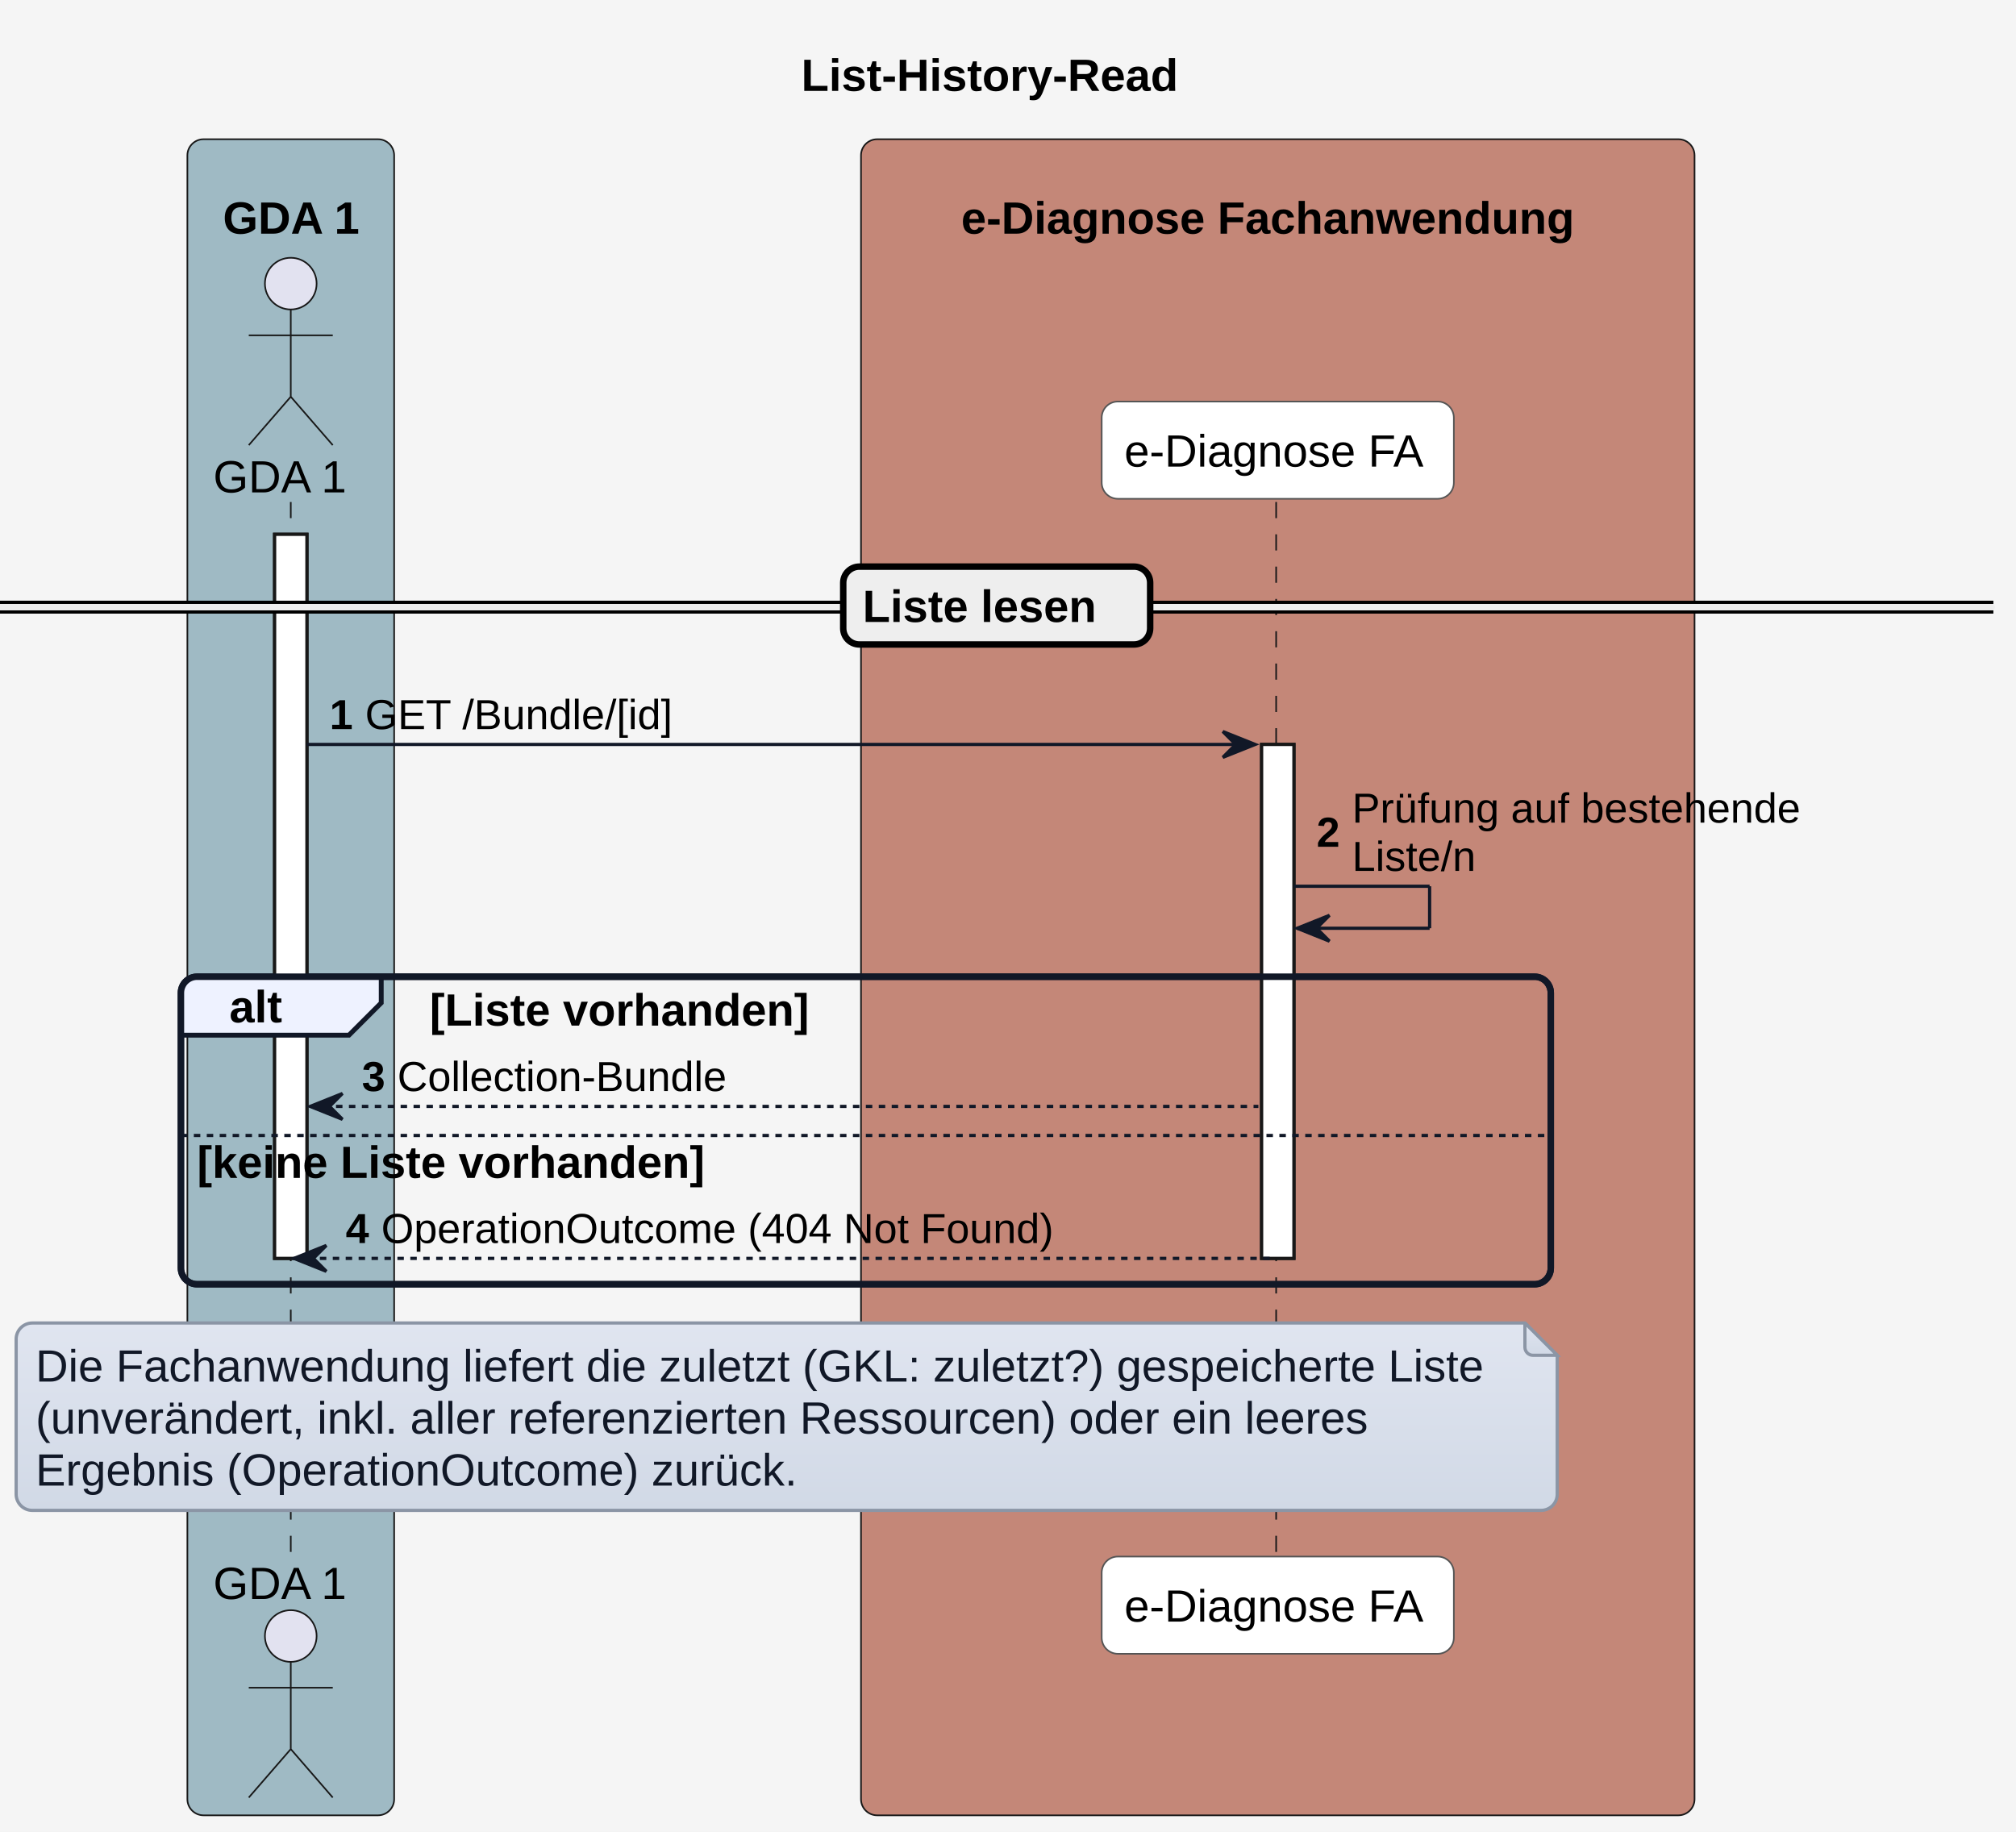
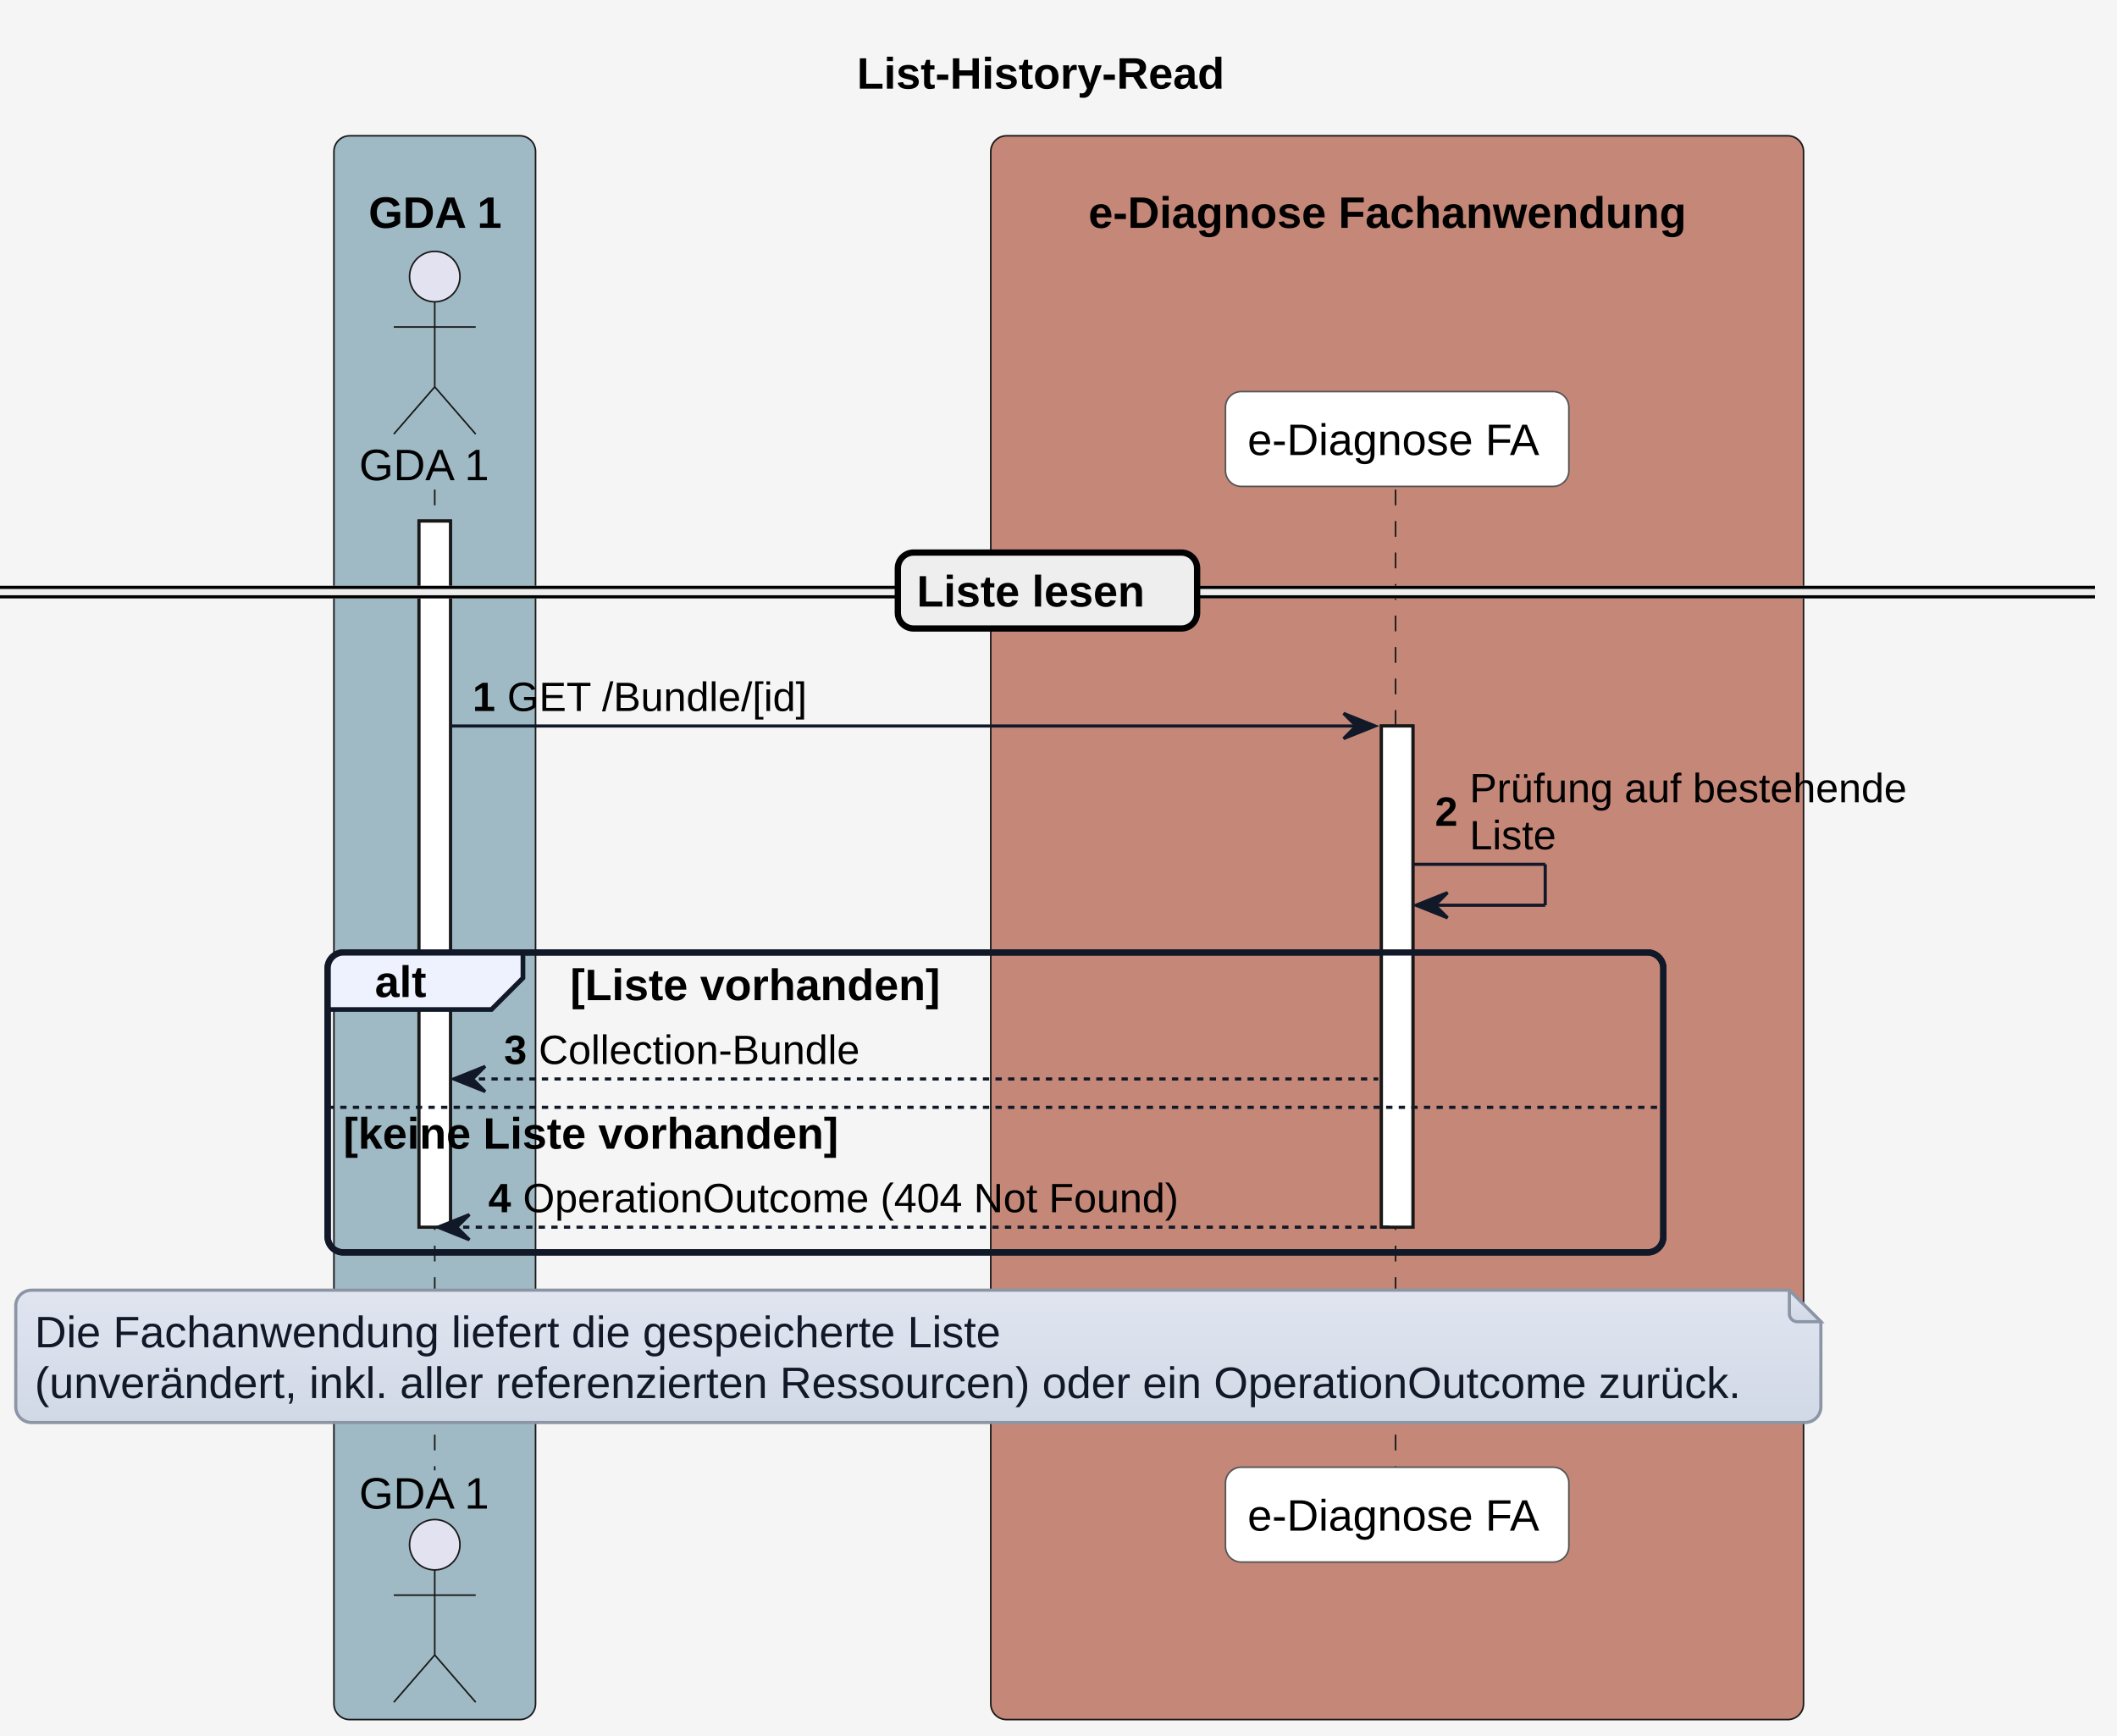
- <svg xmlns="http://www.w3.org/2000/svg" contentStyleType="text/css" height="567px" preserveAspectRatio="none" style="width:624px;height:567px;background:#F5F5F5;" version="1.1" viewBox="0 0 624 567" width="624px" zoomAndPan="magnify">
+ <svg xmlns="http://www.w3.org/2000/svg" contentStyleType="text/css" height="551px" preserveAspectRatio="none" style="width:672px;height:551px;background:#F5F5F5;" version="1.1" viewBox="0 0 672 551" width="672px" zoomAndPan="magnify">
  <defs>
-     <linearGradient id="goa2z8b61ptun0" x1="50%" x2="50%" y1="0%" y2="100%">
+     <linearGradient id="g13081khl2efd20" x1="50%" x2="50%" y1="0%" y2="100%">
      <stop offset="0%" stop-color="#E0E5F0" />
      <stop offset="100%" stop-color="#D1D9E6" />
    </linearGradient>
  </defs>
  <g>
-     <rect fill="#F5F5F5" height="567" style="stroke:none;stroke-width:1.0;" width="624" x="0" y="0" />
-     <text fill="#000000" font-family="Arial" font-size="14" font-weight="bold" lengthAdjust="spacing" textLength="120" x="248" y="28.132">List-History-Read</text>
-     <rect fill="#9FBAC4" height="518.829" rx="5" ry="5" style="stroke:#181818;stroke-width:0.5;" width="64" x="58" y="43.099" />
-     <text fill="#000000" font-family="Arial" font-size="14" font-weight="bold" lengthAdjust="spacing" textLength="4" x="61" y="56.23"> </text>
-     <text fill="#000000" font-family="Arial" font-size="14" font-weight="bold" lengthAdjust="spacing" textLength="42" x="69" y="72.329">GDA 1</text>
-     <rect fill="#C48778" height="518.829" rx="5" ry="5" style="stroke:#181818;stroke-width:0.5;" width="258" x="266.5" y="43.099" />
-     <text fill="#000000" font-family="Arial" font-size="14" font-weight="bold" lengthAdjust="spacing" textLength="4" x="269.5" y="56.23"> </text>
-     <text fill="#000000" font-family="Arial" font-size="14" font-weight="bold" lengthAdjust="spacing" textLength="200" x="297.5" y="72.329">e-Diagnose Fachanwendung</text>
-     <rect fill="#FFFFFF" height="224.138" style="stroke:#181818;stroke-width:1.0;" width="10" x="85" y="165.394" />
-     <rect fill="#FFFFFF" height="159.091" style="stroke:#181818;stroke-width:1.0;" width="10" x="390.5" y="230.442" />
-     <rect fill="none" height="95.193" rx="5" ry="5" style="stroke:#111827;stroke-width:2.0;" width="424" x="56" y="302.339" />
-     <line style="stroke:#181818;stroke-width:0.5;stroke-dasharray:5.0,5.0;" x1="90" x2="90" y1="155.394" y2="482.829" />
-     <line style="stroke:#181818;stroke-width:0.5;stroke-dasharray:5.0,5.0;" x1="395" x2="395" y1="155.394" y2="482.829" />
-     <text fill="#000000" font-family="Arial" font-size="14" lengthAdjust="spacing" textLength="42" x="66" y="152.428">GDA 1</text>
-     <ellipse cx="90" cy="87.796" fill="#E2E2F0" rx="8" ry="8" style="stroke:#181818;stroke-width:0.5;" />
-     <path d="M90,95.796 L90,122.796 M77,103.796 L103,103.796 M90,122.796 L77,137.796 M90,122.796 L103,137.796 " fill="none" style="stroke:#181818;stroke-width:0.5;" />
-     <text fill="#000000" font-family="Arial" font-size="14" lengthAdjust="spacing" textLength="42" x="66" y="494.96">GDA 1</text>
-     <ellipse cx="90" cy="506.427" fill="#E2E2F0" rx="8" ry="8" style="stroke:#181818;stroke-width:0.5;" />
-     <path d="M90,514.427 L90,541.427 M77,522.427 L103,522.427 M90,541.427 L77,556.427 M90,541.427 L103,556.427 " fill="none" style="stroke:#181818;stroke-width:0.5;" />
-     <rect fill="#FFFFFF" height="30.099" rx="5" ry="5" style="stroke:#555555;stroke-width:0.5;" width="109" x="341" y="124.296" />
-     <text fill="#000000" font-family="Arial" font-size="14" lengthAdjust="spacing" textLength="95" x="348" y="144.428">e-Diagnose FA</text>
-     <rect fill="#FFFFFF" height="30.099" rx="5" ry="5" style="stroke:#555555;stroke-width:0.5;" width="109" x="341" y="481.829" />
-     <text fill="#000000" font-family="Arial" font-size="14" lengthAdjust="spacing" textLength="95" x="348" y="501.96">e-Diagnose FA</text>
-     <rect fill="#FFFFFF" height="224.138" style="stroke:#181818;stroke-width:1.0;" width="10" x="85" y="165.394" />
-     <rect fill="#FFFFFF" height="159.091" style="stroke:#181818;stroke-width:1.0;" width="10" x="390.5" y="230.442" />
-     <rect fill="#EEEEEE" height="3" rx="5" ry="5" style="stroke:#EEEEEE;stroke-width:1.0;" width="617" x="0" y="186.444" />
-     <line style="stroke:#000000;stroke-width:1.0;" x1="0" x2="617" y1="186.444" y2="186.444" />
-     <line style="stroke:#000000;stroke-width:1.0;" x1="0" x2="617" y1="189.444" y2="189.444" />
-     <rect fill="#EEEEEE" height="24.099" rx="5" ry="5" style="stroke:#000000;stroke-width:2.0;" width="95" x="261" y="175.394" />
-     <text fill="#000000" font-family="Arial" font-size="14" font-weight="bold" lengthAdjust="spacing" textLength="77" x="267" y="192.526">Liste lesen</text>
-     <polygon fill="#111827" points="378.5,226.442,388.5,230.442,378.5,234.442,382.5,230.442" style="stroke:#111827;stroke-width:1.0;" />
-     <line style="stroke:#111827;stroke-width:1.0;" x1="95" x2="384.5" y1="230.442" y2="230.442" />
-     <text fill="#000000" font-family="Arial" font-size="13" font-weight="bold" lengthAdjust="spacing" textLength="7" x="102" y="225.687">1</text>
-     <text fill="#000000" font-family="Arial" font-size="13" lengthAdjust="spacing" textLength="96" x="113" y="225.687">GET /Bundle/[id]</text>
-     <line style="stroke:#111827;stroke-width:1.0;" x1="400.5" x2="442.5" y1="274.339" y2="274.339" />
-     <line style="stroke:#111827;stroke-width:1.0;" x1="442.5" x2="442.5" y1="274.339" y2="287.339" />
-     <line style="stroke:#111827;stroke-width:1.0;" x1="401.5" x2="442.5" y1="287.339" y2="287.339" />
-     <polygon fill="#111827" points="411.5,283.339,401.5,287.339,411.5,291.339,407.5,287.339" style="stroke:#111827;stroke-width:1.0;" />
-     <text fill="#000000" font-family="Arial" font-size="13" font-weight="bold" lengthAdjust="spacing" textLength="7" x="407.5" y="262.11">2</text>
-     <text fill="#000000" font-family="Arial" font-size="13" lengthAdjust="spacing" textLength="136" x="418.5" y="254.636">Prüfung auf bestehende</text>
-     <text fill="#000000" font-family="Arial" font-size="13" lengthAdjust="spacing" textLength="39" x="418.5" y="269.584">Liste/n</text>
-     <path d="M61,302.339 L118,302.339 L118,310.438 L108,320.438 L56,320.438 L56,307.339 A5,5 0 0 1 61,302.339 " fill="#EEF2FF" style="stroke:#111827;stroke-width:1.5;" />
-     <rect fill="none" height="95.193" rx="5" ry="5" style="stroke:#111827;stroke-width:2.0;" width="424" x="56" y="302.339" />
-     <text fill="#000000" font-family="Arial" font-size="14" font-weight="bold" lengthAdjust="spacing" textLength="17" x="71" y="316.471">alt</text>
-     <text fill="#000000" font-family="Arial" font-size="14" font-weight="bold" lengthAdjust="spacing" textLength="125" x="133" y="317.471">[Liste vorhanden]</text>
-     <polygon fill="#111827" points="106,338.485,96,342.485,106,346.485,102,342.485" style="stroke:#111827;stroke-width:1.0;" />
-     <line style="stroke:#111827;stroke-width:1.0;stroke-dasharray:2.0,2.0;" x1="100" x2="389.5" y1="342.485" y2="342.485" />
-     <text fill="#000000" font-family="Arial" font-size="13" font-weight="bold" lengthAdjust="spacing" textLength="7" x="112" y="337.731">3</text>
-     <text fill="#000000" font-family="Arial" font-size="13" lengthAdjust="spacing" textLength="101" x="123" y="337.731">Collection-Bundle</text>
-     <line style="stroke:#111827;stroke-width:1.0;stroke-dasharray:2.0,2.0;" x1="56" x2="480" y1="351.485" y2="351.485" />
-     <text fill="#000000" font-family="Arial" font-size="14" font-weight="bold" lengthAdjust="spacing" textLength="168" x="61" y="364.617">[keine Liste vorhanden]</text>
-     <polygon fill="#111827" points="101,385.533,91,389.533,101,393.533,97,389.533" style="stroke:#111827;stroke-width:1.0;" />
-     <line style="stroke:#111827;stroke-width:1.0;stroke-dasharray:2.0,2.0;" x1="95" x2="394.5" y1="389.533" y2="389.533" />
-     <text fill="#000000" font-family="Arial" font-size="13" font-weight="bold" lengthAdjust="spacing" textLength="7" x="107" y="384.778">4</text>
-     <text fill="#000000" font-family="Arial" font-size="13" lengthAdjust="spacing" textLength="206" x="118" y="384.778">OperationOutcome (404 Not Found)</text>
-     <path d="M5,414.533 L5,462.533 A5,5 0 0 0 10,467.533 L477,467.533 A5,5 0 0 0 482,462.533 L482,419.533 L472,409.533 L10,409.533 A5,5 0 0 0 5,414.533 " fill="url(#goa2z8b61ptun0)" style="stroke:#8B95A5;stroke-width:1.0;" />
-     <path d="M472,409.533 L472,417.033 A2.5,2.5 0 0 0 474.5,419.533 L482,419.533 L472,409.533 " fill="url(#goa2z8b61ptun0)" style="stroke:#8B95A5;stroke-width:1.0;" />
-     <text fill="#111827" font-family="Arial" font-size="14" lengthAdjust="spacing" textLength="452" x="11" y="427.665">Die Fachanwendung liefert die zuletzt (GKL: zuletzt?) gespeicherte Liste</text>
-     <text fill="#111827" font-family="Arial" font-size="14" lengthAdjust="spacing" textLength="422" x="11" y="443.763">(unverändert, inkl. aller referenzierten Ressourcen) oder ein leeres</text>
-     <text fill="#111827" font-family="Arial" font-size="14" lengthAdjust="spacing" textLength="239" x="11" y="459.862">Ergebnis (OperationOutcome) zurück.</text>
+     <rect fill="#F5F5F5" height="551" style="stroke:none;stroke-width:1.0;" width="672" x="0" y="0" />
+     <text fill="#000000" font-family="Arial" font-size="14" font-weight="bold" lengthAdjust="spacing" textLength="120" x="272" y="28.132">List-History-Read</text>
+     <rect fill="#9FBAC4" height="502.73" rx="5" ry="5" style="stroke:#181818;stroke-width:0.5;" width="64" x="106" y="43.099" />
+     <text fill="#000000" font-family="Arial" font-size="14" font-weight="bold" lengthAdjust="spacing" textLength="4" x="109" y="56.23"> </text>
+     <text fill="#000000" font-family="Arial" font-size="14" font-weight="bold" lengthAdjust="spacing" textLength="42" x="117" y="72.329">GDA 1</text>
+     <rect fill="#C48778" height="502.73" rx="5" ry="5" style="stroke:#181818;stroke-width:0.5;" width="258" x="314.5" y="43.099" />
+     <text fill="#000000" font-family="Arial" font-size="14" font-weight="bold" lengthAdjust="spacing" textLength="4" x="317.5" y="56.23"> </text>
+     <text fill="#000000" font-family="Arial" font-size="14" font-weight="bold" lengthAdjust="spacing" textLength="200" x="345.5" y="72.329">e-Diagnose Fachanwendung</text>
+     <rect fill="#FFFFFF" height="224.138" style="stroke:#181818;stroke-width:1.0;" width="10" x="133" y="165.394" />
+     <rect fill="#FFFFFF" height="159.091" style="stroke:#181818;stroke-width:1.0;" width="10" x="438.5" y="230.442" />
+     <rect fill="none" height="95.193" rx="5" ry="5" style="stroke:#111827;stroke-width:2.0;" width="424" x="104" y="302.339" />
+     <line style="stroke:#181818;stroke-width:0.5;stroke-dasharray:5.0,5.0;" x1="138" x2="138" y1="155.394" y2="466.73" />
+     <line style="stroke:#181818;stroke-width:0.5;stroke-dasharray:5.0,5.0;" x1="443" x2="443" y1="155.394" y2="466.73" />
+     <text fill="#000000" font-family="Arial" font-size="14" lengthAdjust="spacing" textLength="42" x="114" y="152.428">GDA 1</text>
+     <ellipse cx="138" cy="87.796" fill="#E2E2F0" rx="8" ry="8" style="stroke:#181818;stroke-width:0.5;" />
+     <path d="M138,95.796 L138,122.796 M125,103.796 L151,103.796 M138,122.796 L125,137.796 M138,122.796 L151,137.796 " fill="none" style="stroke:#181818;stroke-width:0.5;" />
+     <text fill="#000000" font-family="Arial" font-size="14" lengthAdjust="spacing" textLength="42" x="114" y="478.862">GDA 1</text>
+     <ellipse cx="138" cy="490.329" fill="#E2E2F0" rx="8" ry="8" style="stroke:#181818;stroke-width:0.5;" />
+     <path d="M138,498.329 L138,525.329 M125,506.329 L151,506.329 M138,525.329 L125,540.329 M138,525.329 L151,540.329 " fill="none" style="stroke:#181818;stroke-width:0.5;" />
+     <rect fill="#FFFFFF" height="30.099" rx="5" ry="5" style="stroke:#555555;stroke-width:0.5;" width="109" x="389" y="124.296" />
+     <text fill="#000000" font-family="Arial" font-size="14" lengthAdjust="spacing" textLength="95" x="396" y="144.428">e-Diagnose FA</text>
+     <rect fill="#FFFFFF" height="30.099" rx="5" ry="5" style="stroke:#555555;stroke-width:0.5;" width="109" x="389" y="465.73" />
+     <text fill="#000000" font-family="Arial" font-size="14" lengthAdjust="spacing" textLength="95" x="396" y="485.862">e-Diagnose FA</text>
+     <rect fill="#FFFFFF" height="224.138" style="stroke:#181818;stroke-width:1.0;" width="10" x="133" y="165.394" />
+     <rect fill="#FFFFFF" height="159.091" style="stroke:#181818;stroke-width:1.0;" width="10" x="438.5" y="230.442" />
+     <rect fill="#EEEEEE" height="3" rx="5" ry="5" style="stroke:#EEEEEE;stroke-width:1.0;" width="665" x="0" y="186.444" />
+     <line style="stroke:#000000;stroke-width:1.0;" x1="0" x2="665" y1="186.444" y2="186.444" />
+     <line style="stroke:#000000;stroke-width:1.0;" x1="0" x2="665" y1="189.444" y2="189.444" />
+     <rect fill="#EEEEEE" height="24.099" rx="5" ry="5" style="stroke:#000000;stroke-width:2.0;" width="95" x="285" y="175.394" />
+     <text fill="#000000" font-family="Arial" font-size="14" font-weight="bold" lengthAdjust="spacing" textLength="77" x="291" y="192.526">Liste lesen</text>
+     <polygon fill="#111827" points="426.5,226.442,436.5,230.442,426.5,234.442,430.5,230.442" style="stroke:#111827;stroke-width:1.0;" />
+     <line style="stroke:#111827;stroke-width:1.0;" x1="143" x2="432.5" y1="230.442" y2="230.442" />
+     <text fill="#000000" font-family="Arial" font-size="13" font-weight="bold" lengthAdjust="spacing" textLength="7" x="150" y="225.687">1</text>
+     <text fill="#000000" font-family="Arial" font-size="13" lengthAdjust="spacing" textLength="96" x="161" y="225.687">GET /Bundle/[id]</text>
+     <line style="stroke:#111827;stroke-width:1.0;" x1="448.5" x2="490.5" y1="274.339" y2="274.339" />
+     <line style="stroke:#111827;stroke-width:1.0;" x1="490.5" x2="490.5" y1="274.339" y2="287.339" />
+     <line style="stroke:#111827;stroke-width:1.0;" x1="449.5" x2="490.5" y1="287.339" y2="287.339" />
+     <polygon fill="#111827" points="459.5,283.339,449.5,287.339,459.5,291.339,455.5,287.339" style="stroke:#111827;stroke-width:1.0;" />
+     <text fill="#000000" font-family="Arial" font-size="13" font-weight="bold" lengthAdjust="spacing" textLength="7" x="455.5" y="262.11">2</text>
+     <text fill="#000000" font-family="Arial" font-size="13" lengthAdjust="spacing" textLength="136" x="466.5" y="254.636">Prüfung auf bestehende</text>
+     <text fill="#000000" font-family="Arial" font-size="13" lengthAdjust="spacing" textLength="28" x="466.5" y="269.584">Liste</text>
+     <path d="M109,302.339 L166,302.339 L166,310.438 L156,320.438 L104,320.438 L104,307.339 A5,5 0 0 1 109,302.339 " fill="#EEF2FF" style="stroke:#111827;stroke-width:1.5;" />
+     <rect fill="none" height="95.193" rx="5" ry="5" style="stroke:#111827;stroke-width:2.0;" width="424" x="104" y="302.339" />
+     <text fill="#000000" font-family="Arial" font-size="14" font-weight="bold" lengthAdjust="spacing" textLength="17" x="119" y="316.471">alt</text>
+     <text fill="#000000" font-family="Arial" font-size="14" font-weight="bold" lengthAdjust="spacing" textLength="125" x="181" y="317.471">[Liste vorhanden]</text>
+     <polygon fill="#111827" points="154,338.485,144,342.485,154,346.485,150,342.485" style="stroke:#111827;stroke-width:1.0;" />
+     <line style="stroke:#111827;stroke-width:1.0;stroke-dasharray:2.0,2.0;" x1="148" x2="437.5" y1="342.485" y2="342.485" />
+     <text fill="#000000" font-family="Arial" font-size="13" font-weight="bold" lengthAdjust="spacing" textLength="7" x="160" y="337.731">3</text>
+     <text fill="#000000" font-family="Arial" font-size="13" lengthAdjust="spacing" textLength="101" x="171" y="337.731">Collection-Bundle</text>
+     <line style="stroke:#111827;stroke-width:1.0;stroke-dasharray:2.0,2.0;" x1="104" x2="528" y1="351.485" y2="351.485" />
+     <text fill="#000000" font-family="Arial" font-size="14" font-weight="bold" lengthAdjust="spacing" textLength="168" x="109" y="364.617">[keine Liste vorhanden]</text>
+     <polygon fill="#111827" points="149,385.533,139,389.533,149,393.533,145,389.533" style="stroke:#111827;stroke-width:1.0;" />
+     <line style="stroke:#111827;stroke-width:1.0;stroke-dasharray:2.0,2.0;" x1="143" x2="442.5" y1="389.533" y2="389.533" />
+     <text fill="#000000" font-family="Arial" font-size="13" font-weight="bold" lengthAdjust="spacing" textLength="7" x="155" y="384.778">4</text>
+     <text fill="#000000" font-family="Arial" font-size="13" lengthAdjust="spacing" textLength="206" x="166" y="384.778">OperationOutcome (404 Not Found)</text>
+     <path d="M5,414.533 L5,446.533 A5,5 0 0 0 10,451.533 L573,451.533 A5,5 0 0 0 578,446.533 L578,419.533 L568,409.533 L10,409.533 A5,5 0 0 0 5,414.533 " fill="url(#g13081khl2efd20)" style="stroke:#8B95A5;stroke-width:1.0;" />
+     <path d="M568,409.533 L568,417.033 A2.5,2.5 0 0 0 570.5,419.533 L578,419.533 L568,409.533 " fill="url(#g13081khl2efd20)" style="stroke:#8B95A5;stroke-width:1.0;" />
+     <text fill="#111827" font-family="Arial" font-size="14" lengthAdjust="spacing" textLength="312" x="11" y="427.665">Die Fachanwendung liefert die gespeicherte Liste</text>
+     <text fill="#111827" font-family="Arial" font-size="14" lengthAdjust="spacing" textLength="552" x="11" y="443.763">(unverändert, inkl. aller referenzierten Ressourcen) oder ein OperationOutcome zurück.</text>
  </g>
</svg>
